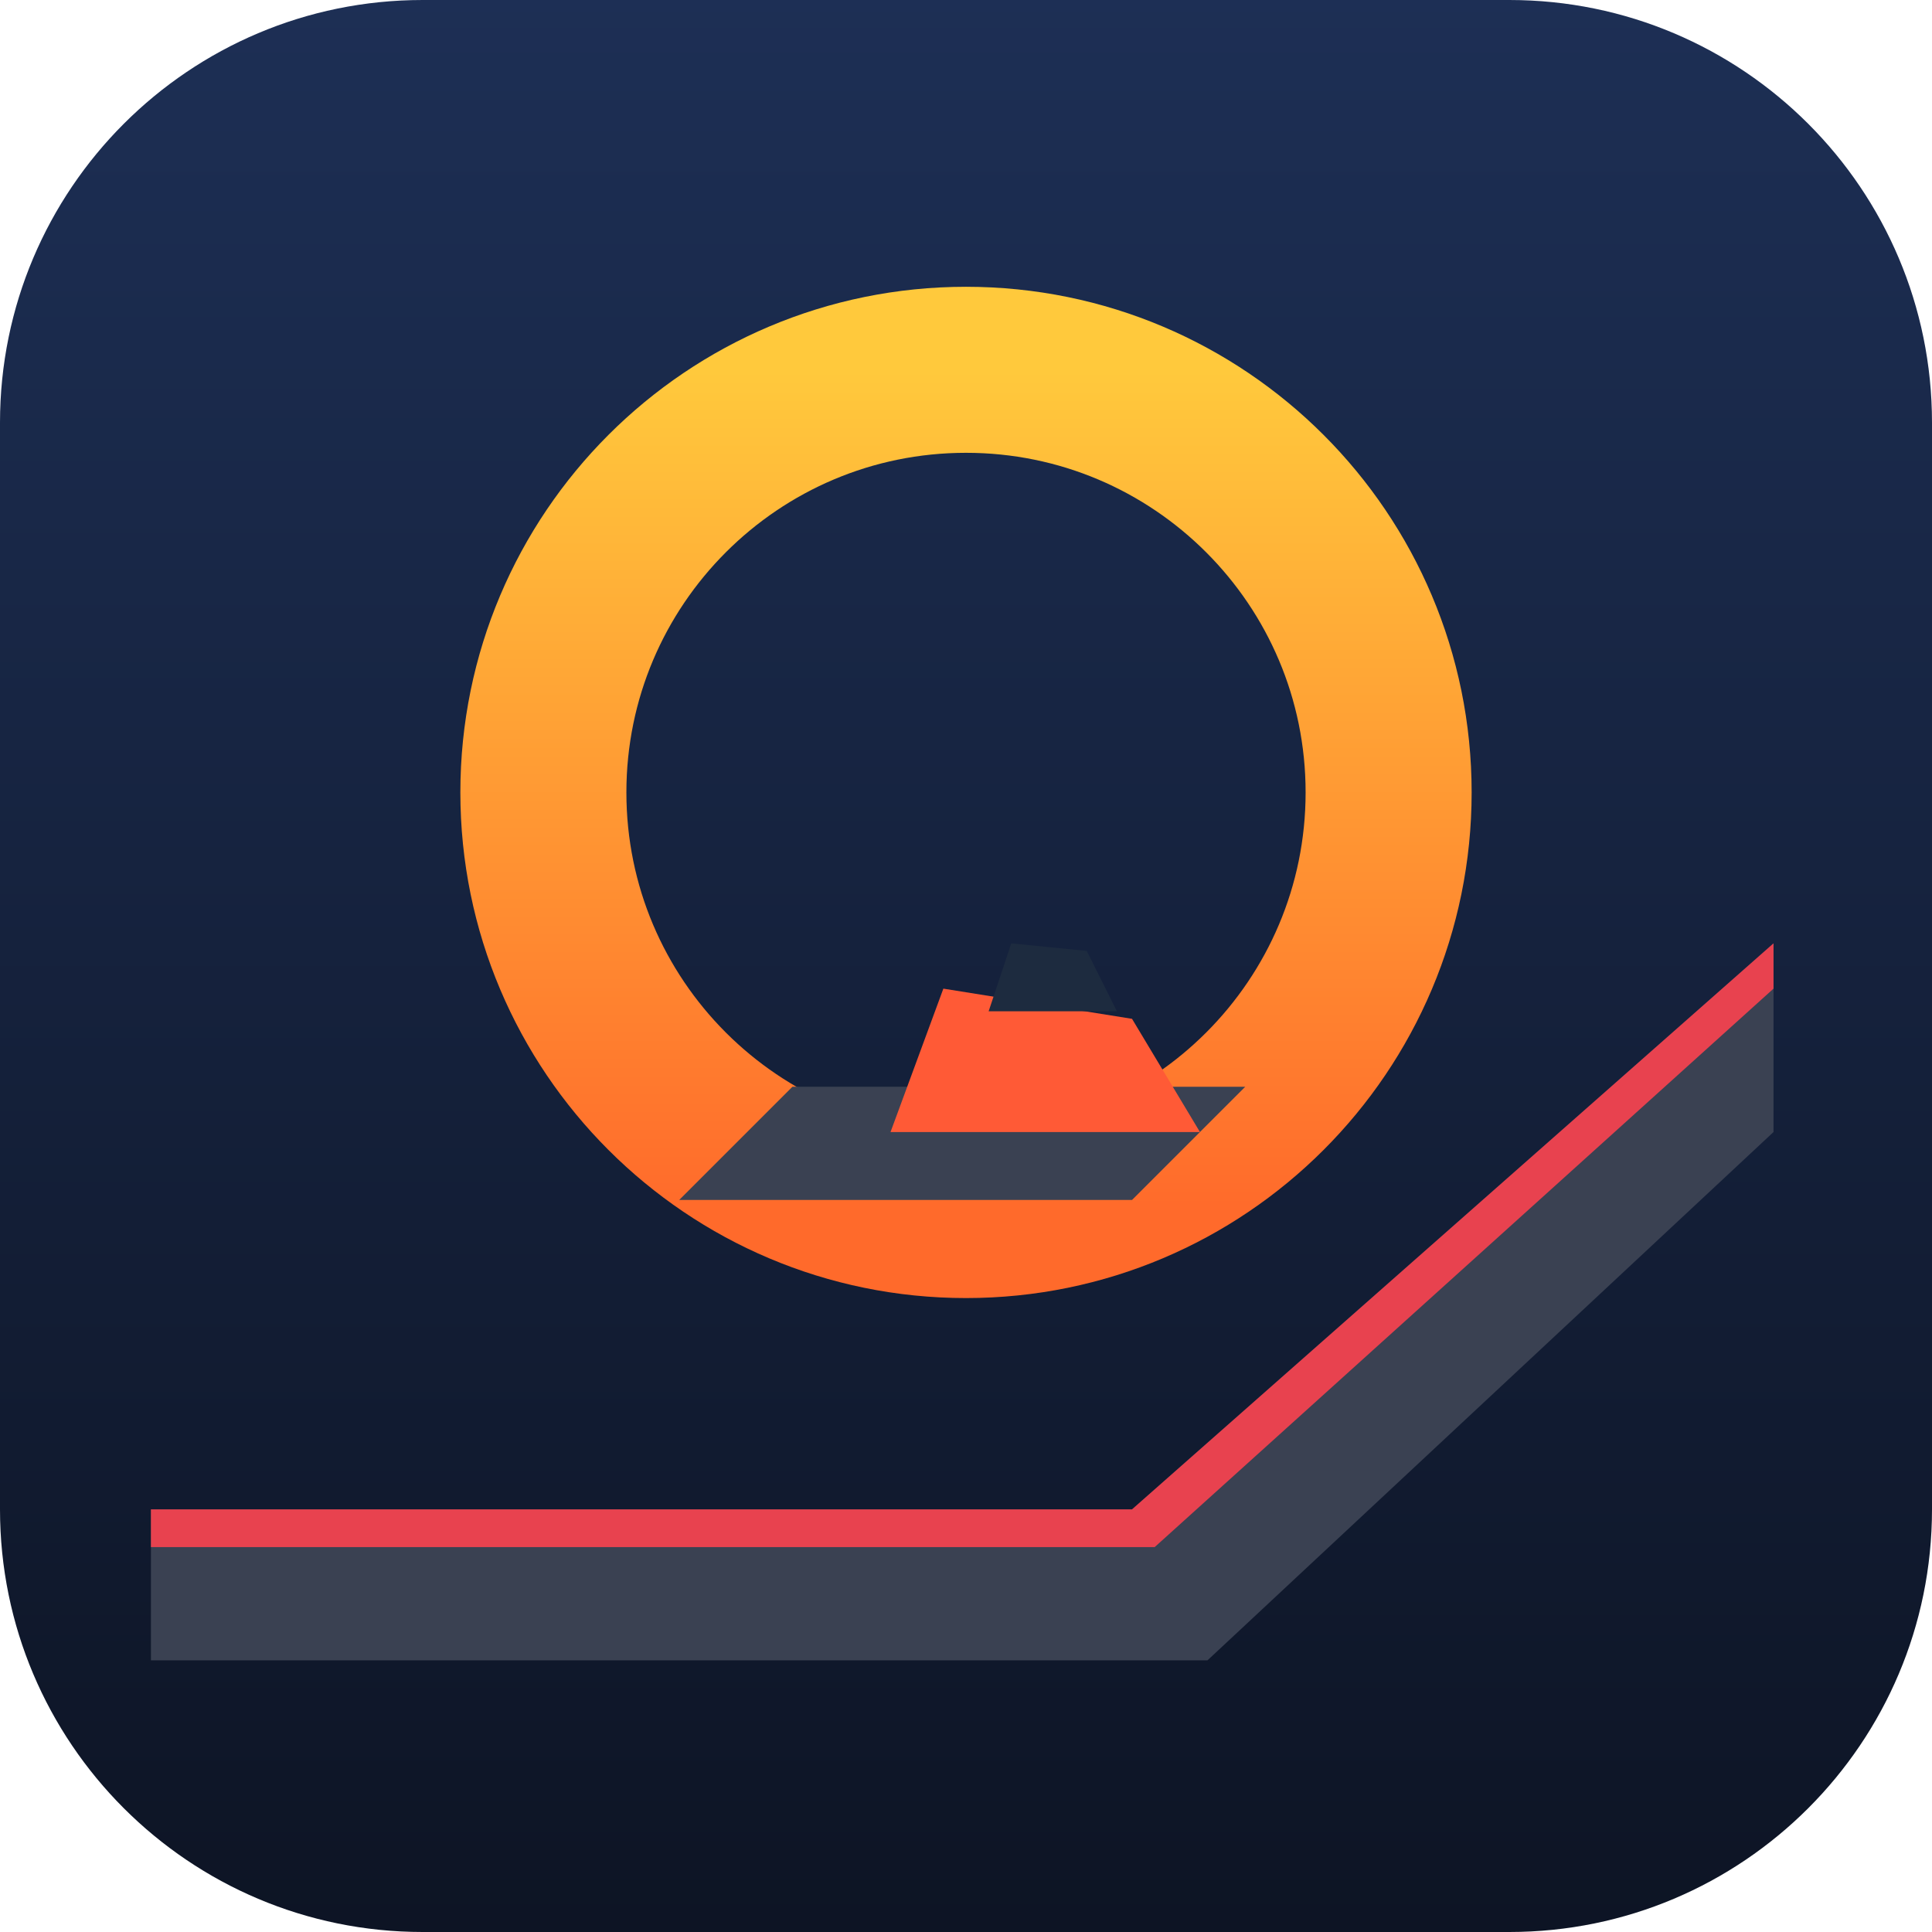
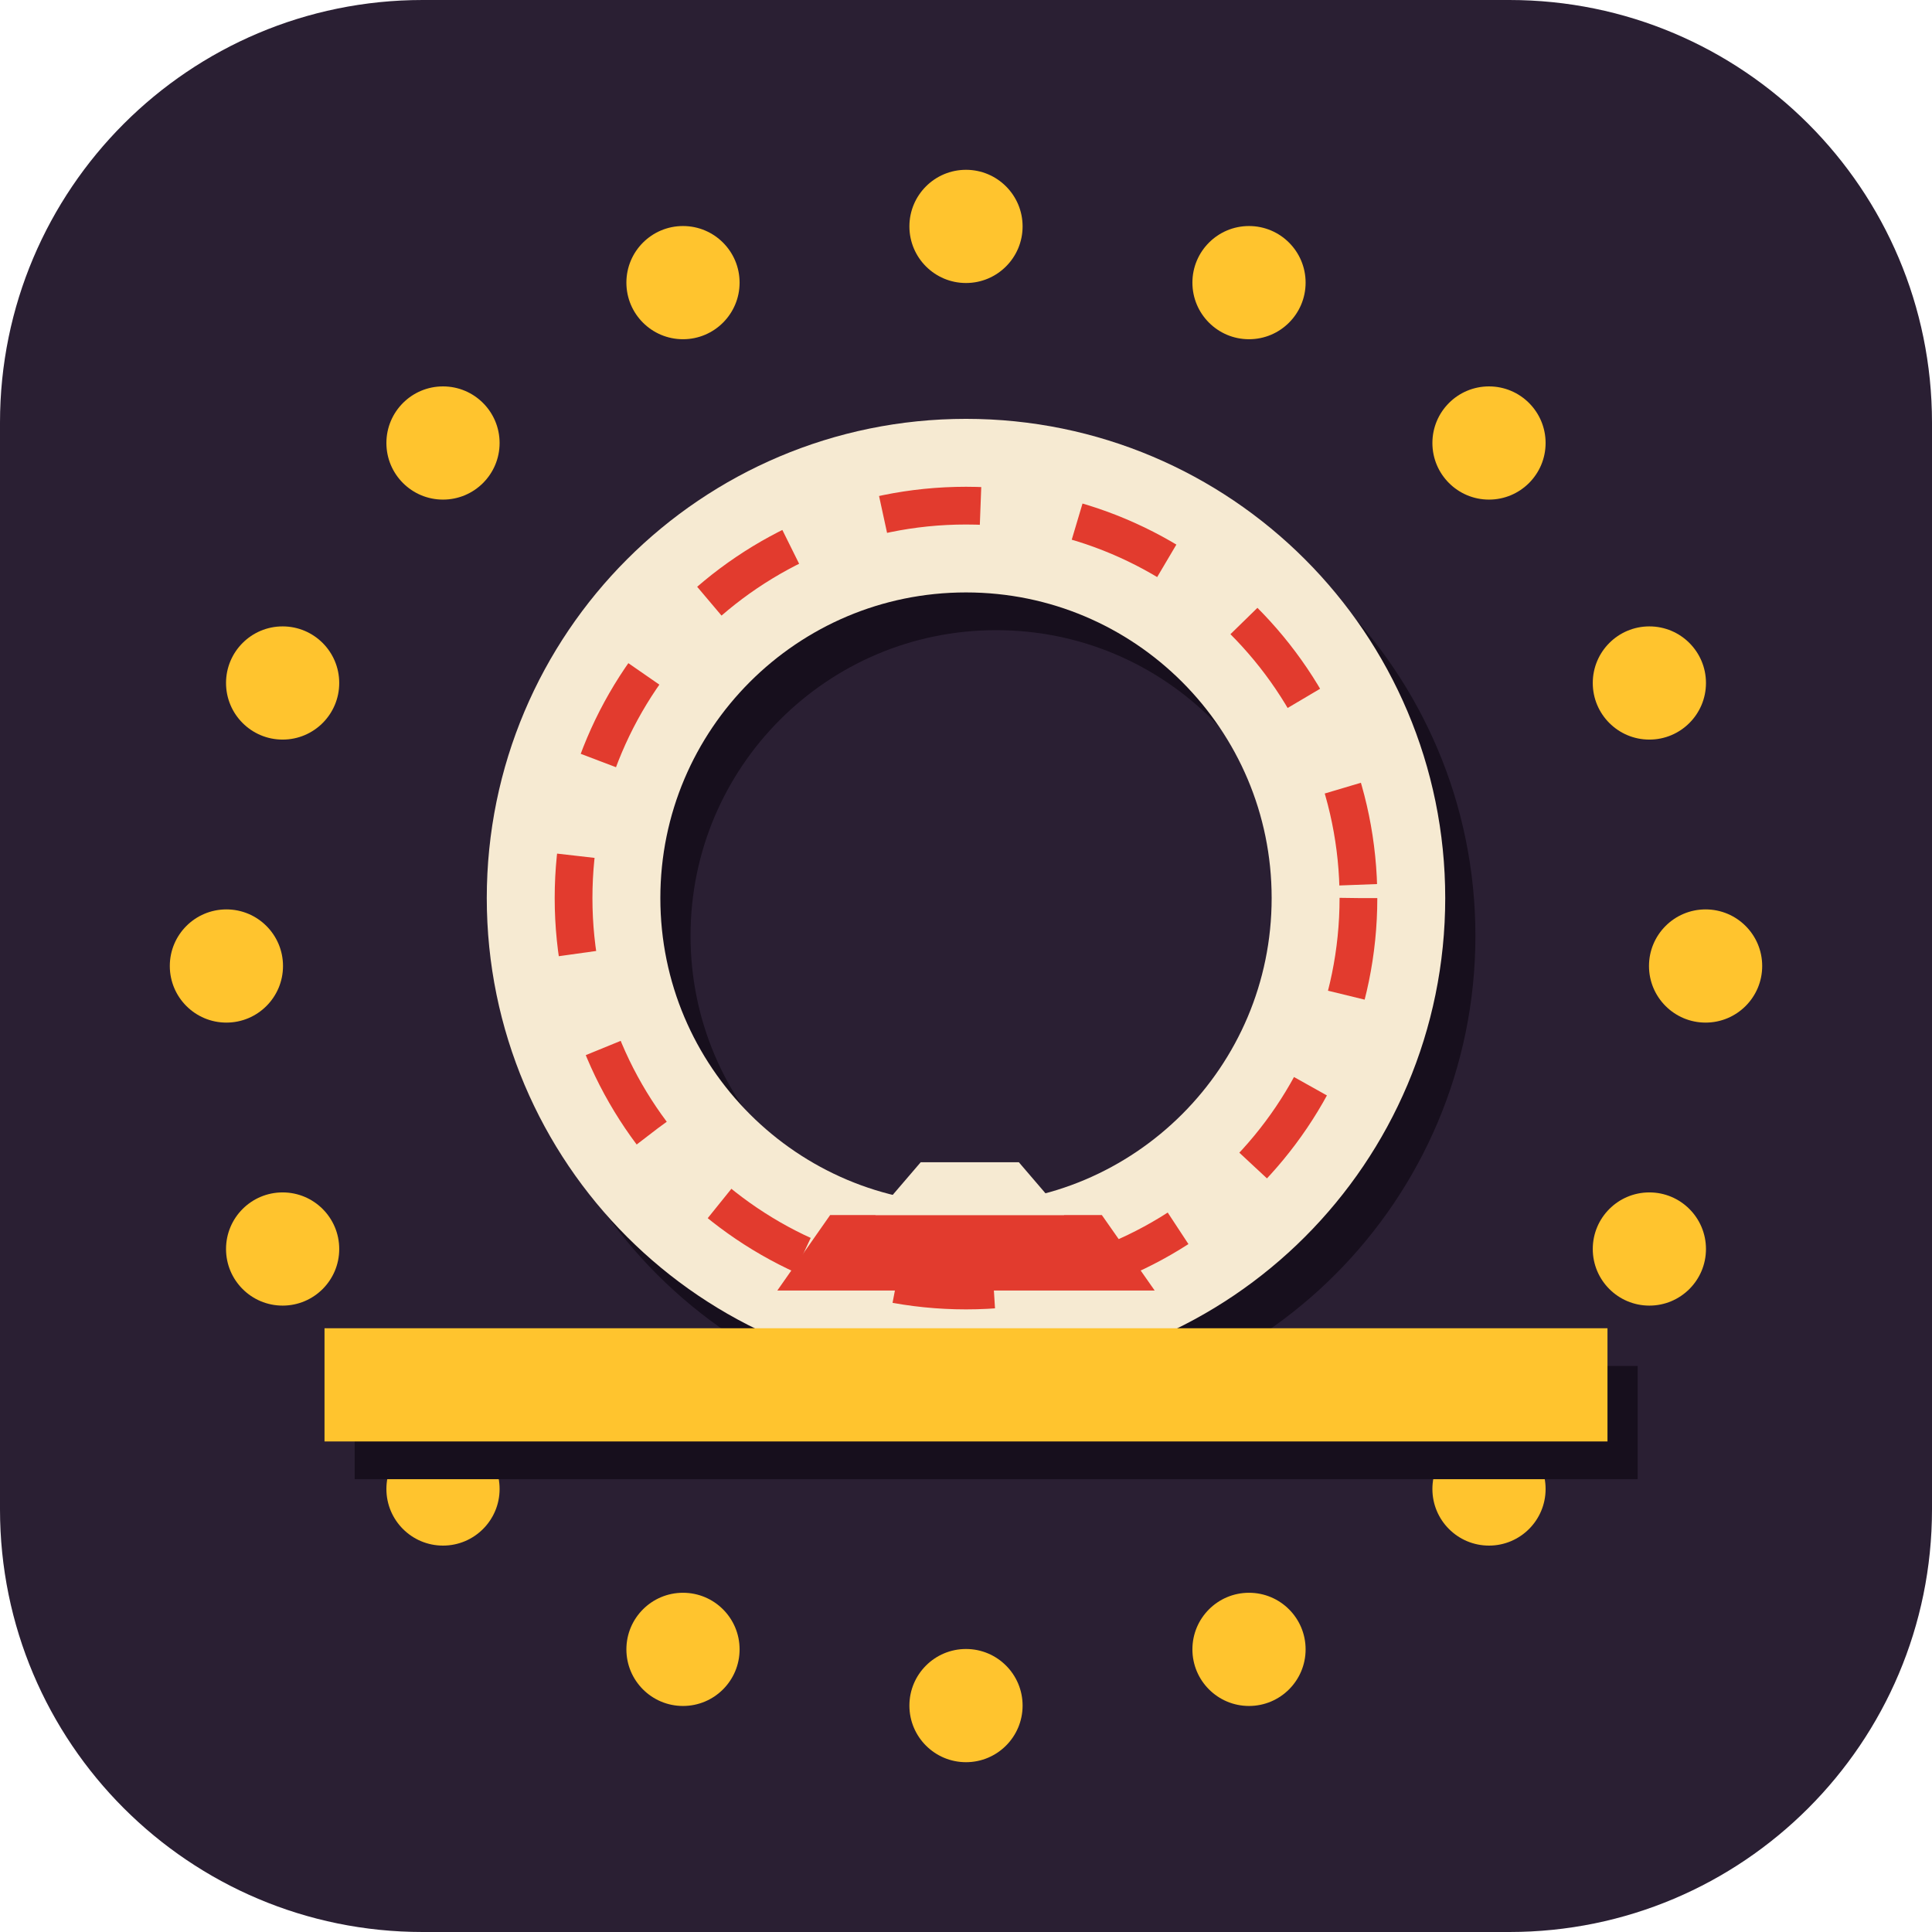
<svg xmlns="http://www.w3.org/2000/svg" viewBox="0 0 512 512">
-   <defs>
-     <linearGradient id="bg" x1="0" y1="0" x2="0" y2="1">
-       <stop offset="0" stop-color="#1d2f55" />
-       <stop offset="1" stop-color="#0d1424" />
-     </linearGradient>
-     <linearGradient id="o" x1="0" y1="0" x2="0" y2="1">
-       <stop offset="0" stop-color="#ffc93c" />
-       <stop offset="1" stop-color="#ff6a2b" />
-     </linearGradient>
-   </defs>
-   <rect width="512" height="512" rx="112" fill="url(#bg)" />
-   <polygon points="40,400 300,400 470,250 470,300 320,440 40,440" fill="#3a4152" />
-   <polygon points="40,400 300,400 470,250 470,262 306,410 40,410" fill="#e8424f" />
-   <circle cx="256" cy="210" r="112" fill="none" stroke="url(#o)" stroke-width="44" />
-   <polygon points="180,318 300,318 330,288 210,288" fill="#3a4152" />
-   <polygon points="236,300 318,300 300,270 250,262" fill="#ff5a36" />
-   <polygon points="262,268 296,268 288,252 268,250" fill="#1d2b3f" />
+   <rect width="512" height="512" rx="112" fill="#2a1f33" />
+   <circle cx="452.0" cy="256.0" r="15" fill="#ffc42e" />
+   <circle cx="437.1" cy="331.0" r="15" fill="#ffc42e" />
+   <circle cx="394.6" cy="394.6" r="15" fill="#ffc42e" />
+   <circle cx="331.0" cy="437.1" r="15" fill="#ffc42e" />
+   <circle cx="256.0" cy="452.0" r="15" fill="#ffc42e" />
+   <circle cx="181.0" cy="437.1" r="15" fill="#ffc42e" />
+   <circle cx="117.4" cy="394.6" r="15" fill="#ffc42e" />
+   <circle cx="74.9" cy="331.0" r="15" fill="#ffc42e" />
+   <circle cx="60.0" cy="256.0" r="15" fill="#ffc42e" />
+   <circle cx="74.9" cy="181.0" r="15" fill="#ffc42e" />
+   <circle cx="117.4" cy="117.4" r="15" fill="#ffc42e" />
+   <circle cx="181.0" cy="74.9" r="15" fill="#ffc42e" />
+   <circle cx="256.0" cy="60.0" r="15" fill="#ffc42e" />
+   <circle cx="331.0" cy="74.9" r="15" fill="#ffc42e" />
+   <circle cx="394.6" cy="117.4" r="15" fill="#ffc42e" />
+   <circle cx="437.1" cy="181.0" r="15" fill="#ffc42e" />
+   <circle cx="256" cy="238" r="104" fill="none" stroke="#170f1d" stroke-width="46" transform="translate(8 10)" />
+   <circle cx="256" cy="238" r="104" fill="none" stroke="#f6ead2" stroke-width="46" />
+   <circle cx="256" cy="238" r="104" fill="none" stroke="#e23b2e" stroke-width="10" stroke-dasharray="26 26" />
+   <path d="M86 352 H426 L426 382 H86 Z" fill="#170f1d" transform="translate(8 10)" />
+   <path d="M86 352 H426 L426 382 H86 Z" fill="#ffc42e" />
+   <path d="M220 322 L292 322 L306 342 L206 342 Z" fill="#e23b2e" />
+   <path d="M232 322 L282 322 L270 308 L244 308 Z" fill="#f6ead2" />
</svg>
